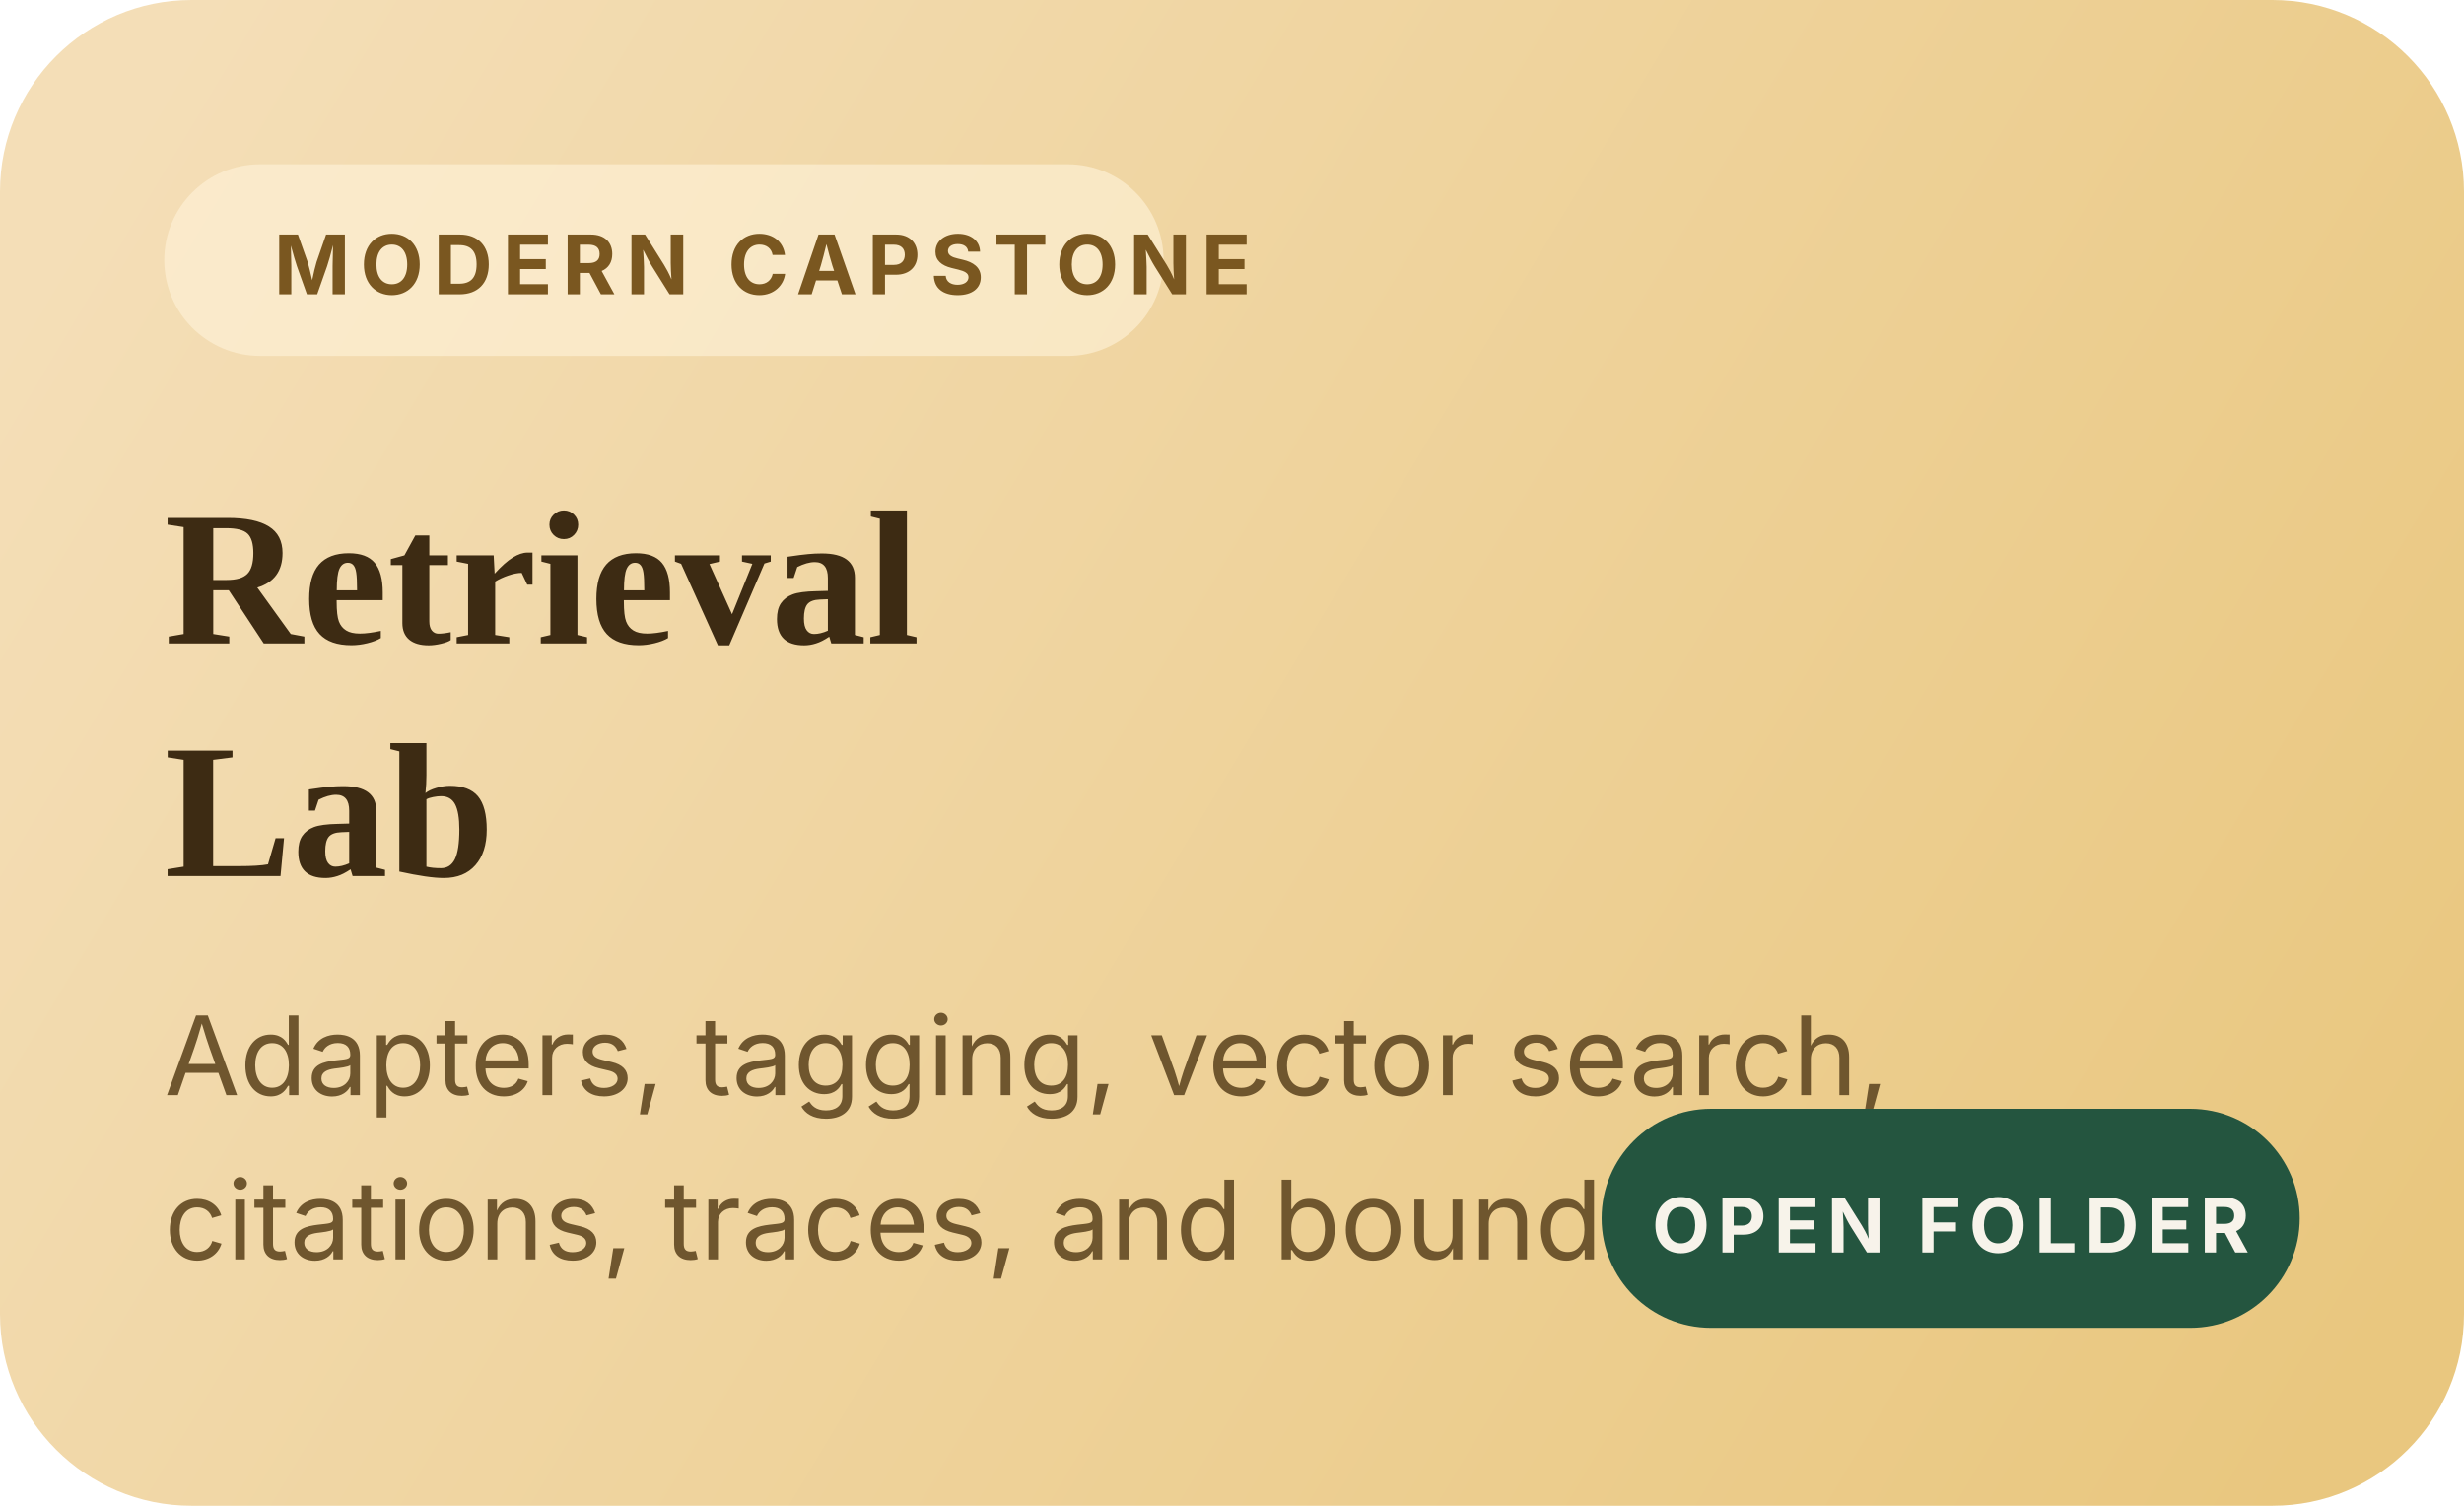
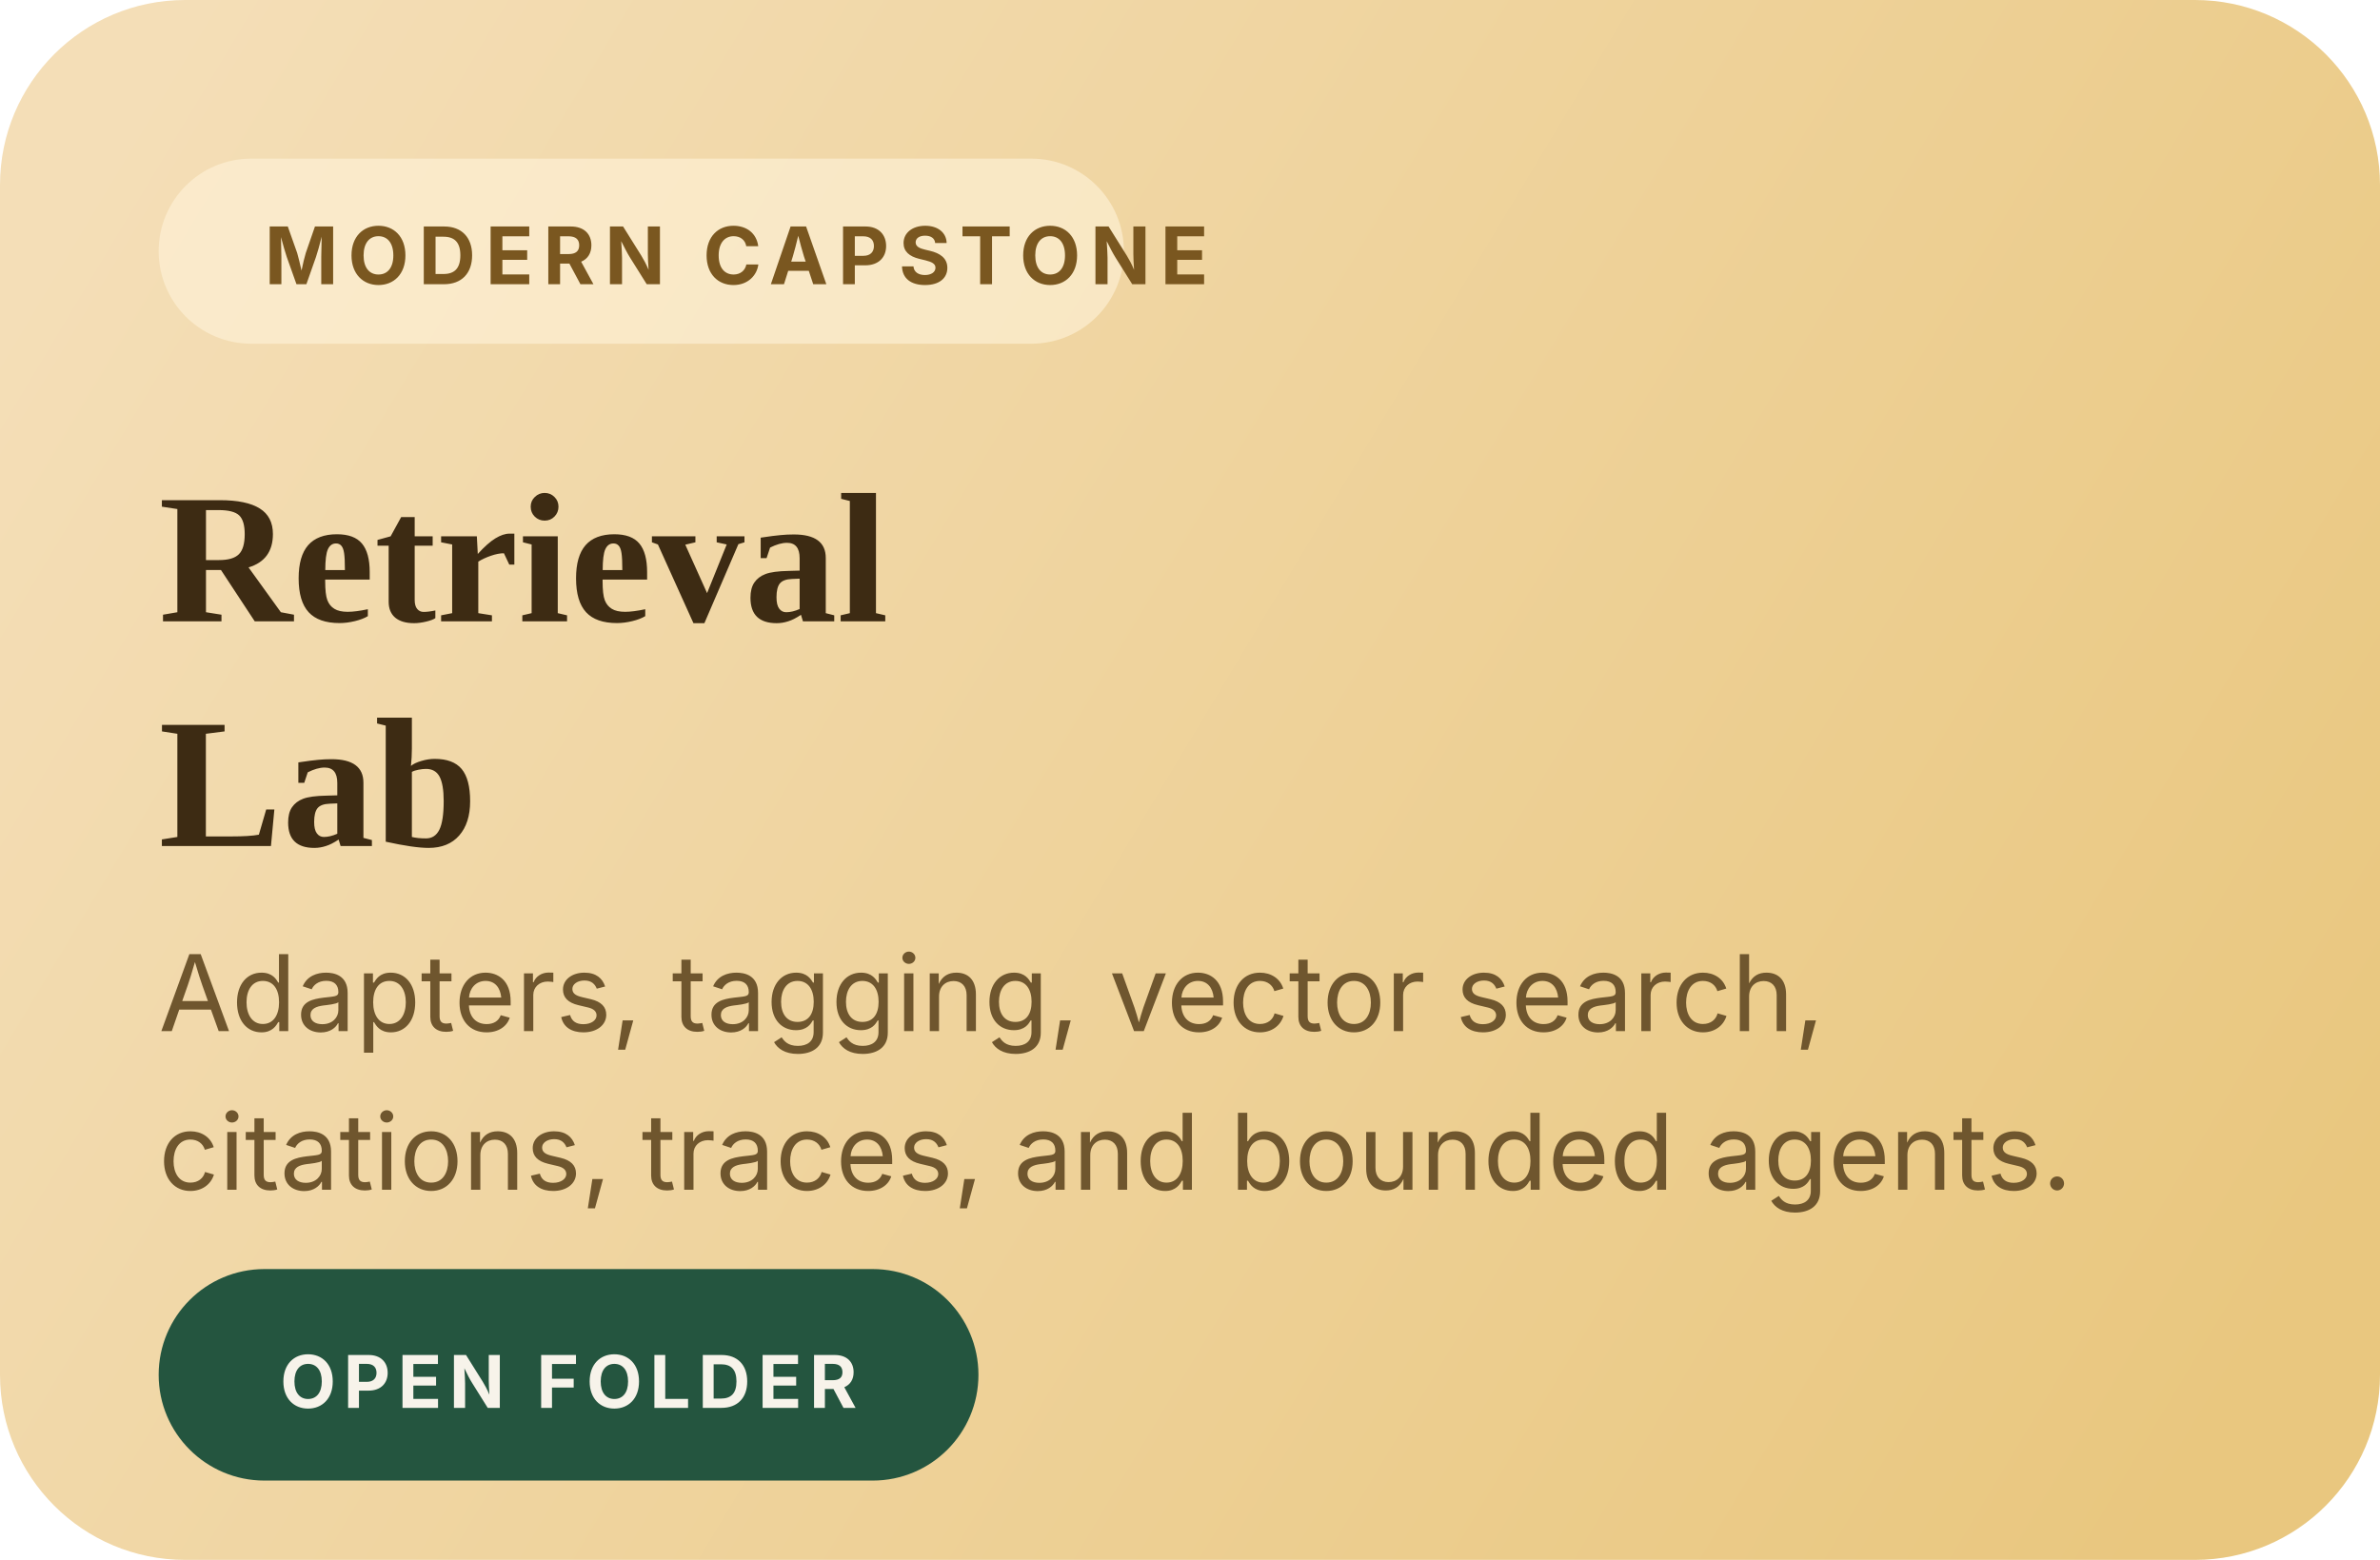
- <svg xmlns="http://www.w3.org/2000/svg" width="360" height="220" viewBox="0 0 360 220" fill="none" role="img" aria-labelledby="title desc">
+ <svg xmlns="http://www.w3.org/2000/svg" width="360" height="236" viewBox="0 0 360 236" fill="none" role="img" aria-labelledby="title desc">
  <defs>
    <linearGradient id="bg" x1="20" y1="16" x2="340" y2="208" gradientUnits="userSpaceOnUse">
      <stop stop-color="#F4DEB7" />
      <stop offset="1" stop-color="#E9C77F" />
    </linearGradient>
  </defs>
-   <rect width="360" height="220" rx="28" fill="url(#bg)" />
+   <rect width="360" height="236" rx="28" fill="url(#bg)" />
  <rect x="24" y="24" width="146" height="28" rx="14" fill="#FFF3DB" fill-opacity="0.6" />
  <text x="40" y="43" fill="#7A5720" font-family="Inter, Arial, sans-serif" font-size="12" font-weight="700" letter-spacing="0.12em">MODERN CAPSTONE</text>
  <text x="24" y="94" fill="#3D2B13" font-family="Georgia, 'Times New Roman', serif" font-size="28" font-weight="700">Retrieval</text>
  <text x="24" y="128" fill="#3D2B13" font-family="Georgia, 'Times New Roman', serif" font-size="28" font-weight="700">Lab</text>
-   <text x="24" y="160" fill="#6F562E" font-family="Inter, Arial, sans-serif" font-size="16">Adapters, tagging, vector search,</text>
-   <text x="24" y="184" fill="#6F562E" font-family="Inter, Arial, sans-serif" font-size="16">citations, traces, and bounded agents.</text>
-   <rect x="234" y="162" width="102" height="32" rx="16" fill="#24553F" />
-   <text x="285" y="183" fill="#F7F3EA" font-family="Inter, Arial, sans-serif" font-size="11" font-weight="700" text-anchor="middle" letter-spacing="0.1em">OPEN FOLDER</text>
+   <text x="24" y="156" fill="#6F562E" font-family="Inter, Arial, sans-serif" font-size="16">Adapters, tagging, vector search,</text>
+   <text x="24" y="180" fill="#6F562E" font-family="Inter, Arial, sans-serif" font-size="16">citations, traces, and bounded agents.</text>
+   <rect x="24" y="192" width="124" height="32" rx="16" fill="#24553F" />
+   <text x="86" y="213" fill="#F7F3EA" font-family="Inter, Arial, sans-serif" font-size="11" font-weight="700" text-anchor="middle" letter-spacing="0.1em">OPEN FOLDER</text>
</svg>
